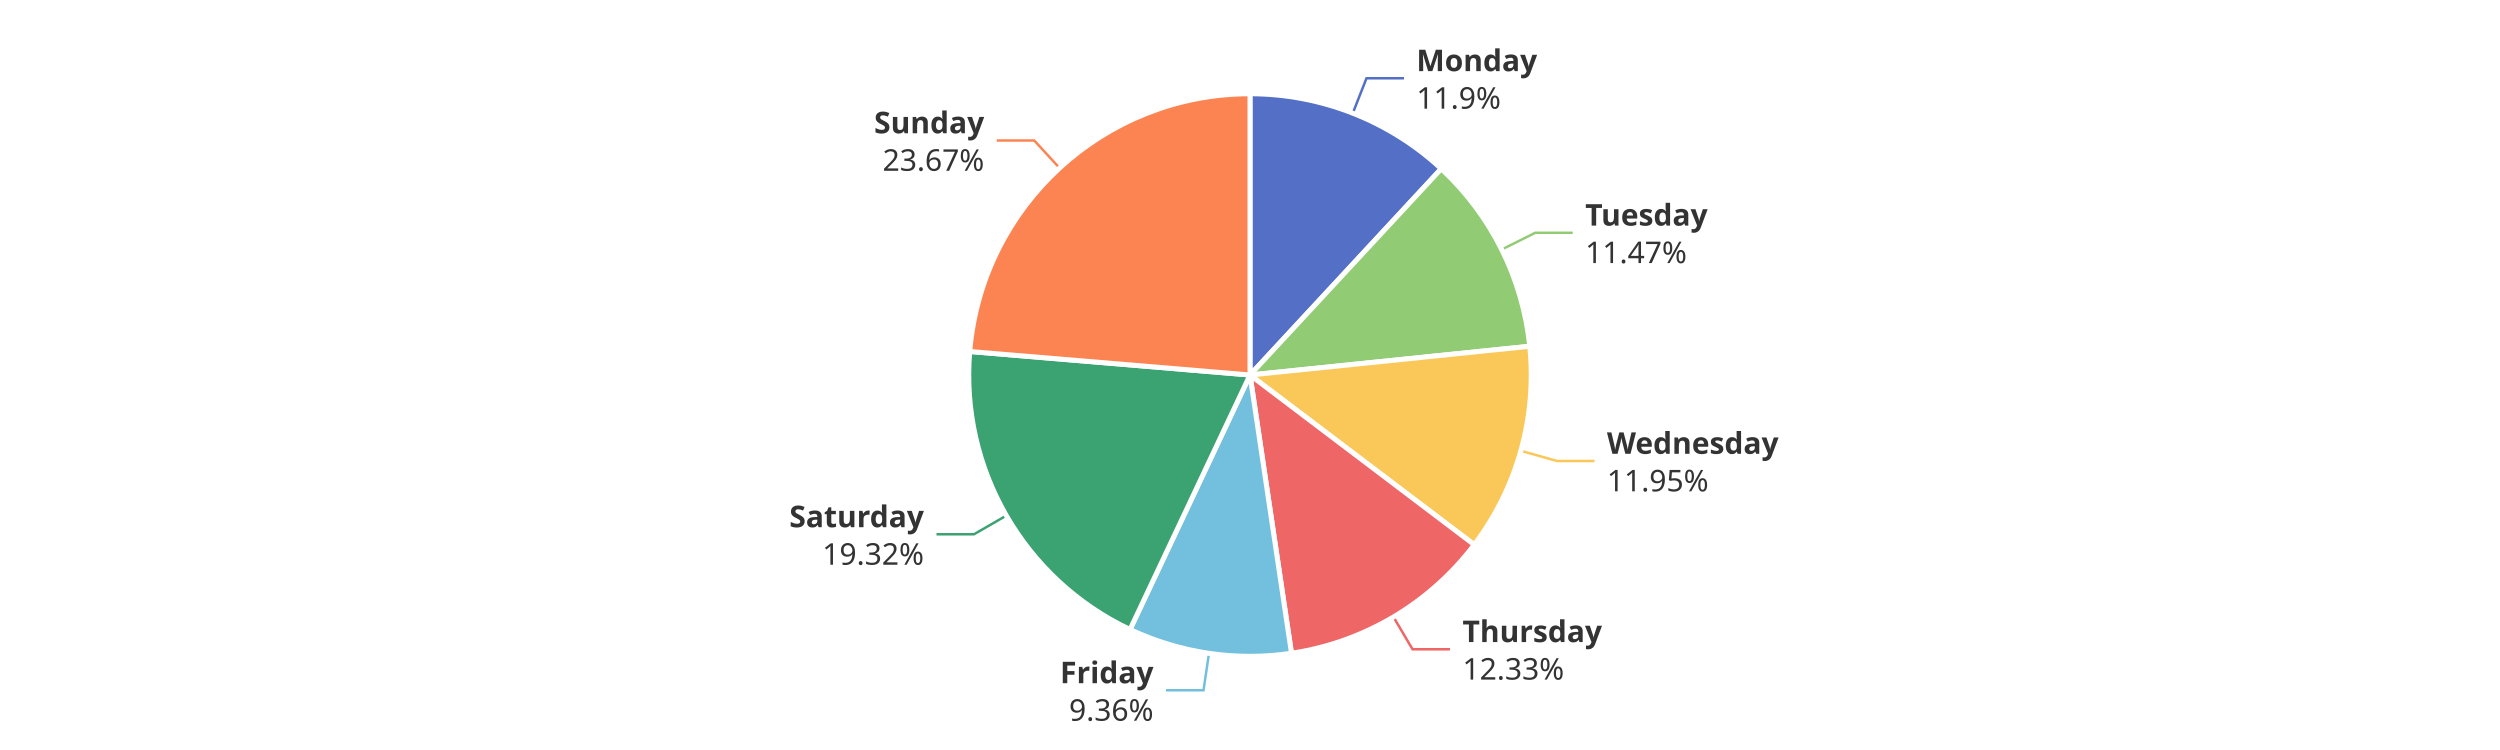
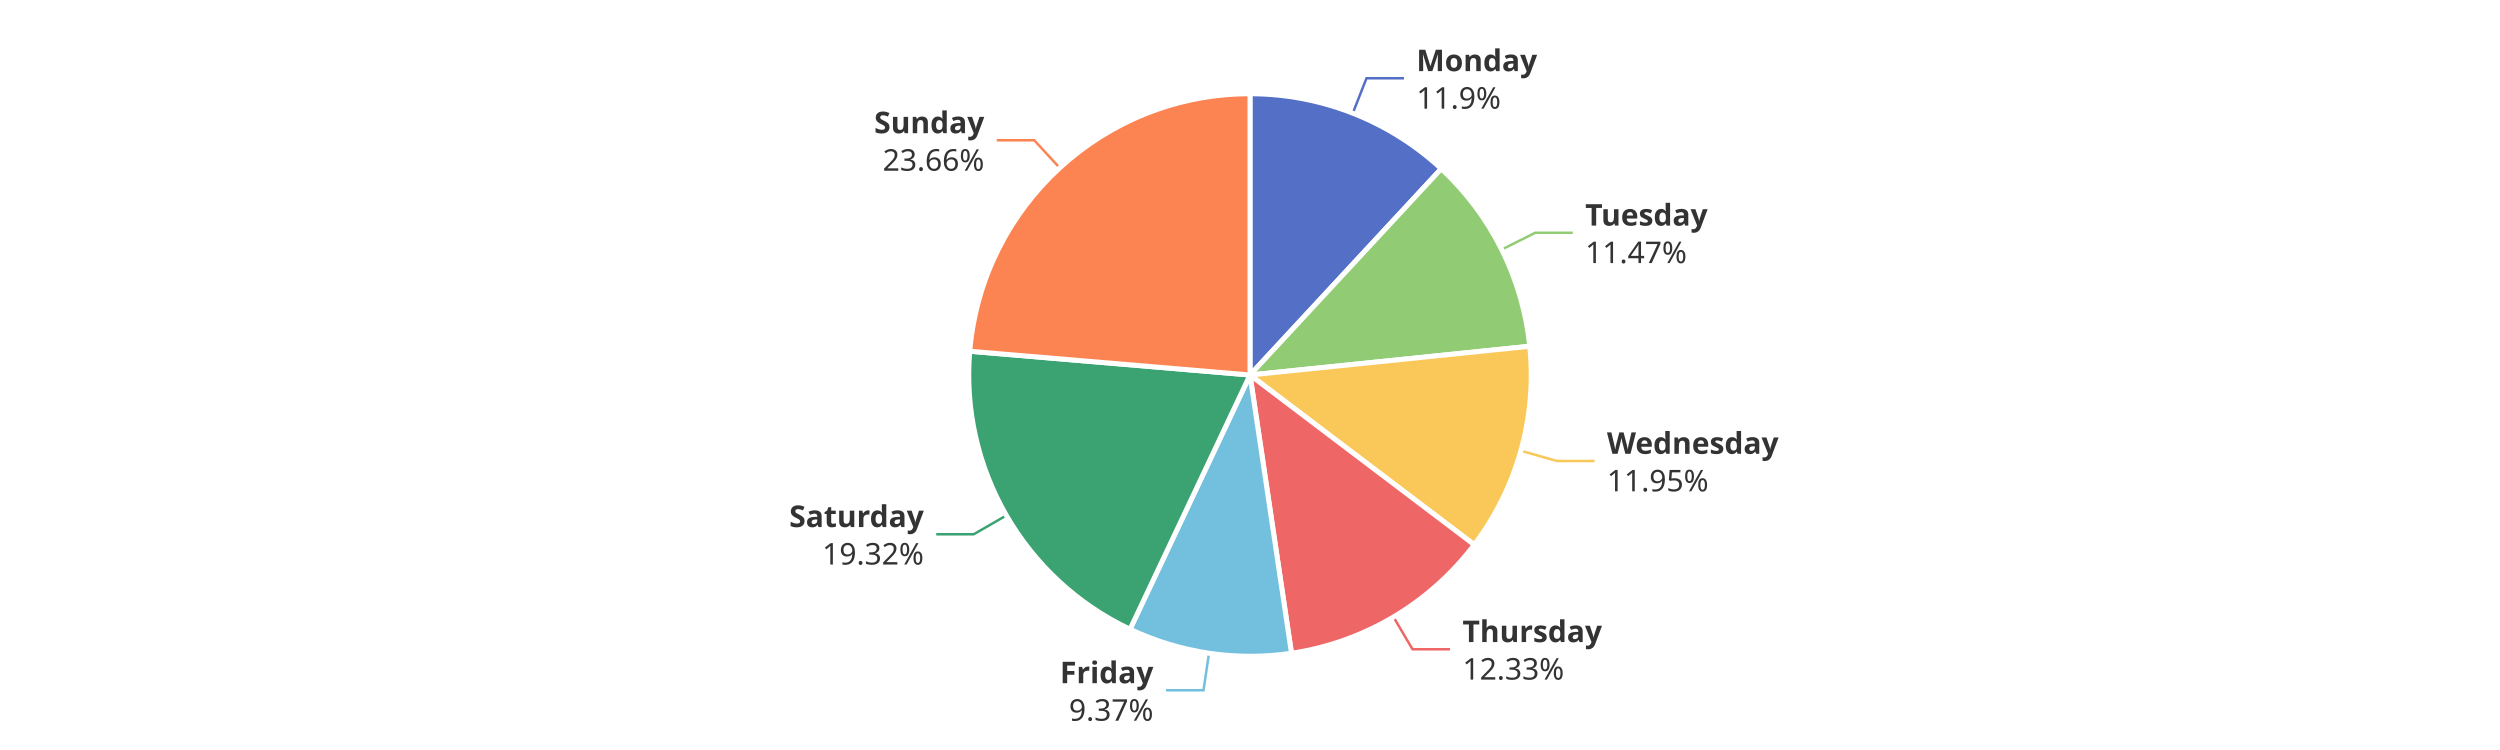
<svg xmlns="http://www.w3.org/2000/svg" width="1000" height="300" version="1.1" baseProfile="full" viewBox="0 0 1000 300">
  <rect width="1000" height="300" x="0" y="0" id="0" fill="#ffffff" />
  <polyline points="541.1 45.3 546.6 31.3 561.6 31.3" fill="none" stroke="#5470c6" />
  <polyline points="600.7 99.8 614.1 93.1 629.1 93.1" fill="none" stroke="#91cc75" />
  <polyline points="608.3 180.3 622.8 184.4 637.8 184.4" fill="none" stroke="#fac858" />
  <polyline points="557.4 246.8 565 259.7 580 259.7" fill="none" stroke="#ee6666" />
  <polyline points="483.6 261.3 481.4 276.1 466.4 276.1" fill="none" stroke="#73c0de" />
-   <polyline points="402.6 206.2 389.6 213.7 374.6 213.7" fill="none" stroke="#3ba272" />
-   <polyline points="423.8 67.2 413.7 56.2 398.7 56.2" fill="none" stroke="#fc8452" />
+   <polyline points="402.5 206.2 389.5 213.7 374.5 213.7" fill="none" stroke="#3ba272" />
+   <polyline points="423.9 67.2 413.7 56.1 398.7 56.1" fill="none" stroke="#fc8452" />
  <path d="M500 37.5A112.5 112.5 0 0 1 576.5 67.5L500 150Z" fill="#5470c6" stroke="#fff" stroke-width="2" stroke-linejoin="round" />
  <path d="M576.5 67.5A112.5 112.5 0 0 1 611.9 138.5L500 150Z" fill="#91cc75" stroke="#fff" stroke-width="2" stroke-linejoin="round" />
  <path d="M611.9 138.5A112.5 112.5 0 0 1 589.7 217.9L500 150Z" fill="#fac858" stroke="#fff" stroke-width="2" stroke-linejoin="round" />
  <path d="M589.7 217.9A112.5 112.5 0 0 1 516.6 261.3L500 150Z" fill="#ee6666" stroke="#fff" stroke-width="2" stroke-linejoin="round" />
-   <path d="M516.6 261.3A112.5 112.5 0 0 1 452 251.8L500 150Z" fill="#73c0de" stroke="#fff" stroke-width="2" stroke-linejoin="round" />
-   <path d="M452 251.8A112.5 112.5 0 0 1 387.9 140.6L500 150Z" fill="#3ba272" stroke="#fff" stroke-width="2" stroke-linejoin="round" />
-   <path d="M387.9 140.6A112.5 112.5 0 0 1 500 37.5L500 150Z" fill="#fc8452" stroke="#fff" stroke-width="2" stroke-linejoin="round" />
+   <path d="M516.6 261.3A112.5 112.5 0 0 1 452 251.7L500 150Z" fill="#73c0de" stroke="#fff" stroke-width="2" stroke-linejoin="round" />
+   <path d="M452 251.7A112.5 112.5 0 0 1 387.9 140.5L500 150Z" fill="#3ba272" stroke="#fff" stroke-width="2" stroke-linejoin="round" />
+   <path d="M387.9 140.5A112.5 112.5 0 0 1 500 37.5L500 150Z" fill="#fc8452" stroke="#fff" stroke-width="2" stroke-linejoin="round" />
  <path d="M0 -15l42.8 0l0 30l-42.8 0Z" transform="translate(566.5632 31.3066)" fill="none" />
  <text dominant-baseline="central" text-anchor="start" style="font-size:12px;font-family:sans-serif;font-weight:bold;" y="-7.5" transform="translate(566.5632 31.3066)" fill="#333" stroke="rgb(255,255,255)" stroke-width="2" paint-order="stroke" stroke-miterlimit="2">Monday</text>
  <text dominant-baseline="central" text-anchor="start" style="font-size:12px;font-family:sans-serif;" y="7.5" transform="translate(566.5632 31.3066)" fill="#333" stroke="rgb(255,255,255)" stroke-width="2" paint-order="stroke" stroke-miterlimit="2">11.9%</text>
  <path d="M0 -15l46.2 0l0 30l-46.2 0Z" transform="translate(634.0902 93.0819)" fill="none" />
  <text dominant-baseline="central" text-anchor="start" style="font-size:12px;font-family:sans-serif;font-weight:bold;" y="-7.5" transform="translate(634.0902 93.0819)" fill="#333" stroke="rgb(255,255,255)" stroke-width="2" paint-order="stroke" stroke-miterlimit="2">Tuesday</text>
  <text dominant-baseline="central" text-anchor="start" style="font-size:12px;font-family:sans-serif;" y="7.5" transform="translate(634.0902 93.0819)" fill="#333" stroke="rgb(255,255,255)" stroke-width="2" paint-order="stroke" stroke-miterlimit="2">11.47%</text>
  <path d="M0 -15l63.6 0l0 30l-63.6 0Z" transform="translate(642.7781 184.3773)" fill="none" />
  <text dominant-baseline="central" text-anchor="start" style="font-size:12px;font-family:sans-serif;font-weight:bold;" y="-7.5" transform="translate(642.7781 184.3773)" fill="#333" stroke="rgb(255,255,255)" stroke-width="2" paint-order="stroke" stroke-miterlimit="2">Wednesday</text>
  <text dominant-baseline="central" text-anchor="start" style="font-size:12px;font-family:sans-serif;" y="7.5" transform="translate(642.7781 184.3773)" fill="#333" stroke="rgb(255,255,255)" stroke-width="2" paint-order="stroke" stroke-miterlimit="2">11.95%</text>
  <path d="M0 -15l50.2 0l0 30l-50.2 0Z" transform="translate(585.0062 259.6834)" fill="none" />
  <text dominant-baseline="central" text-anchor="start" style="font-size:12px;font-family:sans-serif;font-weight:bold;" y="-7.5" transform="translate(585.0062 259.6834)" fill="#333" stroke="rgb(255,255,255)" stroke-width="2" paint-order="stroke" stroke-miterlimit="2">Thursday</text>
  <text dominant-baseline="central" text-anchor="start" style="font-size:12px;font-family:sans-serif;" y="7.5" transform="translate(585.0062 259.6834)" fill="#333" stroke="rgb(255,255,255)" stroke-width="2" paint-order="stroke" stroke-miterlimit="2">12.33%</text>
-   <path d="M-34.2 -15l34.2 0l0 30l-34.2 0Z" transform="translate(461.4008 276.1361)" fill="none" />
-   <text dominant-baseline="central" text-anchor="end" style="font-size:12px;font-family:sans-serif;font-weight:bold;" y="-7.5" transform="translate(461.4008 276.1361)" fill="#333" stroke="rgb(255,255,255)" stroke-width="2" paint-order="stroke" stroke-miterlimit="2">Friday</text>
-   <text dominant-baseline="central" text-anchor="end" style="font-size:12px;font-family:sans-serif;" y="7.5" transform="translate(461.4008 276.1361)" fill="#333" stroke="rgb(255,255,255)" stroke-width="2" paint-order="stroke" stroke-miterlimit="2">9.36%</text>
-   <path d="M-48.2 -15l48.2 0l0 30l-48.2 0Z" transform="translate(369.5684 213.7269)" fill="none" />
-   <text dominant-baseline="central" text-anchor="end" style="font-size:12px;font-family:sans-serif;font-weight:bold;" y="-7.5" transform="translate(369.5684 213.7269)" fill="#333" stroke="rgb(255,255,255)" stroke-width="2" paint-order="stroke" stroke-miterlimit="2">Saturday</text>
-   <text dominant-baseline="central" text-anchor="end" style="font-size:12px;font-family:sans-serif;" y="7.5" transform="translate(369.5684 213.7269)" fill="#333" stroke="rgb(255,255,255)" stroke-width="2" paint-order="stroke" stroke-miterlimit="2">19.32%</text>
-   <path d="M-40.9 -15l40.9 0l0 30l-40.9 0Z" transform="translate(393.6885 56.1567)" fill="none" />
-   <text dominant-baseline="central" text-anchor="end" style="font-size:12px;font-family:sans-serif;font-weight:bold;" y="-7.5" transform="translate(393.6885 56.1567)" fill="#333" stroke="rgb(255,255,255)" stroke-width="2" paint-order="stroke" stroke-miterlimit="2">Sunday</text>
-   <text dominant-baseline="central" text-anchor="end" style="font-size:12px;font-family:sans-serif;" y="7.5" transform="translate(393.6885 56.1567)" fill="#333" stroke="rgb(255,255,255)" stroke-width="2" paint-order="stroke" stroke-miterlimit="2">23.67%</text>
+   <path d="M-34.2 -15l34.2 0l0 30l-34.2 0Z" transform="translate(461.3612 276.1303)" fill="none" />
+   <text dominant-baseline="central" text-anchor="end" style="font-size:12px;font-family:sans-serif;font-weight:bold;" y="-7.5" transform="translate(461.3612 276.1303)" fill="#333" stroke="rgb(255,255,255)" stroke-width="2" paint-order="stroke" stroke-miterlimit="2">Friday</text>
+   <text dominant-baseline="central" text-anchor="end" style="font-size:12px;font-family:sans-serif;" y="7.5" transform="translate(461.3612 276.1303)" fill="#333" stroke="rgb(255,255,255)" stroke-width="2" paint-order="stroke" stroke-miterlimit="2">9.37%</text>
+   <path d="M-48.2 -15l48.2 0l0 30l-48.2 0Z" transform="translate(369.5284 213.6575)" fill="none" />
+   <text dominant-baseline="central" text-anchor="end" style="font-size:12px;font-family:sans-serif;font-weight:bold;" y="-7.5" transform="translate(369.5284 213.6575)" fill="#333" stroke="rgb(255,255,255)" stroke-width="2" paint-order="stroke" stroke-miterlimit="2">Saturday</text>
+   <text dominant-baseline="central" text-anchor="end" style="font-size:12px;font-family:sans-serif;" y="7.5" transform="translate(369.5284 213.6575)" fill="#333" stroke="rgb(255,255,255)" stroke-width="2" paint-order="stroke" stroke-miterlimit="2">19.32%</text>
+   <path d="M-40.9 -15l40.9 0l0 30l-40.9 0Z" transform="translate(393.718 56.1295)" fill="none" />
+   <text dominant-baseline="central" text-anchor="end" style="font-size:12px;font-family:sans-serif;font-weight:bold;" y="-7.5" transform="translate(393.718 56.1295)" fill="#333" stroke="rgb(255,255,255)" stroke-width="2" paint-order="stroke" stroke-miterlimit="2">Sunday</text>
+   <text dominant-baseline="central" text-anchor="end" style="font-size:12px;font-family:sans-serif;" y="7.5" transform="translate(393.718 56.1295)" fill="#333" stroke="rgb(255,255,255)" stroke-width="2" paint-order="stroke" stroke-miterlimit="2">23.66%</text>
</svg>
